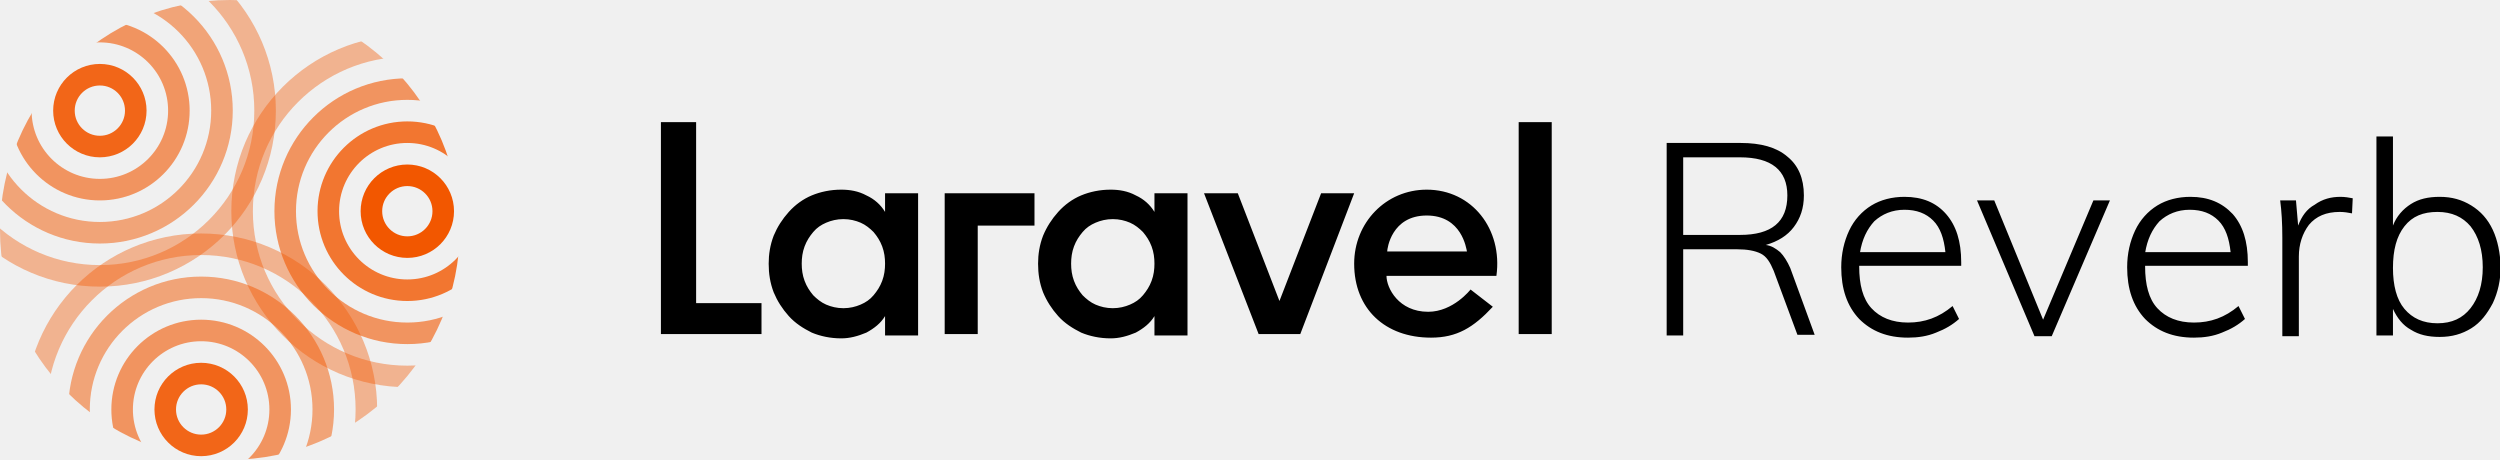
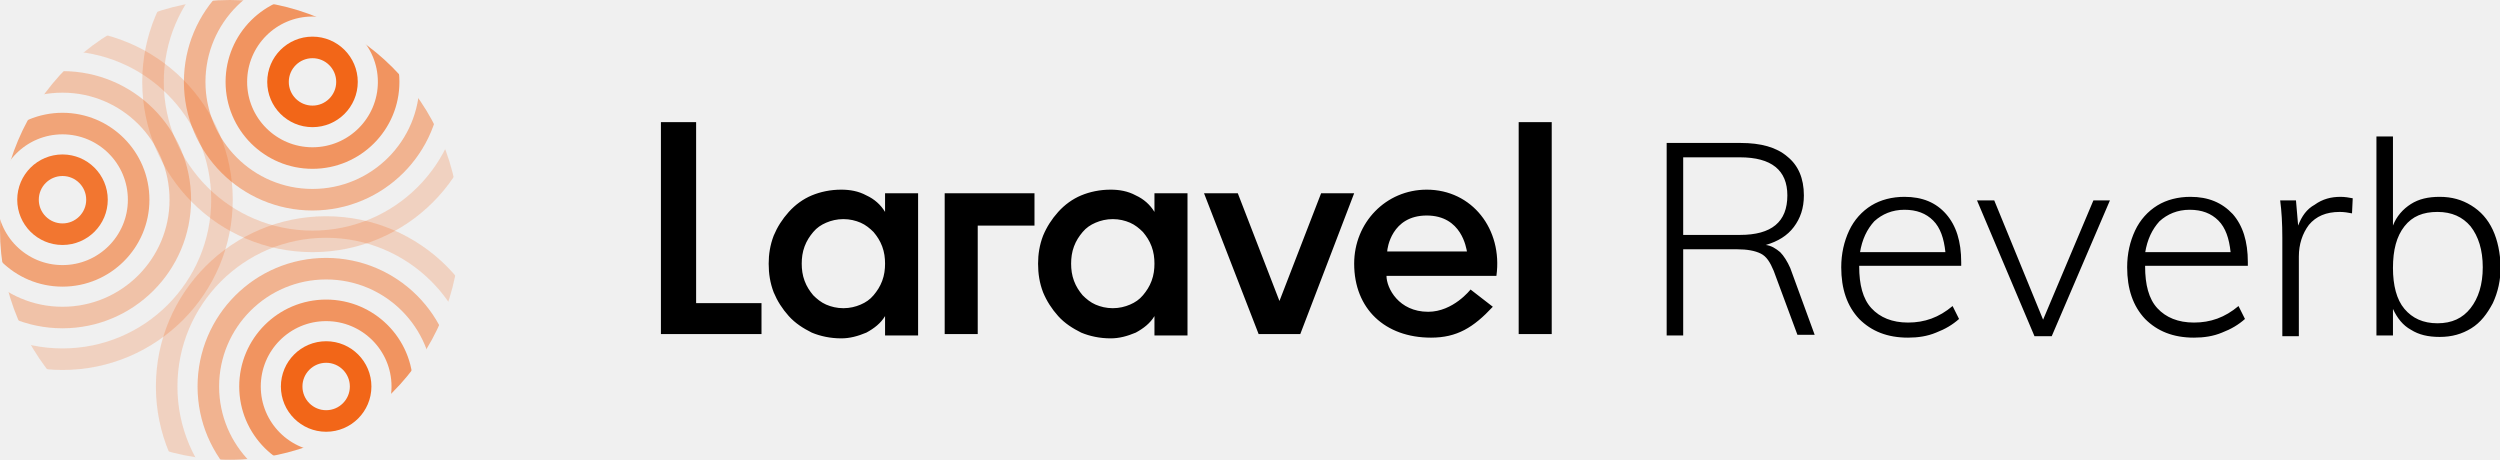
<svg xmlns="http://www.w3.org/2000/svg" xmlns:xlink="http://www.w3.org/1999/xlink" viewBox="0 0 348 64">
-   <style>circle{fill:none;stroke:#F25700;stroke-width:3}</style>
+   <style>
+         circle { fill: none; stroke: #f25700; stroke-width:3 }
+         path{ fill: black }
+         @media (prefers-color-scheme:dark) { path { fill:white } }
+     </style>
  <path d="M247.8,35.1c-0.6-0.5-1.2-0.9-2-1c1.7-0.5,3-1.3,3.9-2.5c0.9-1.2,1.4-2.6,1.4-4.4c0-2.4-0.8-4.2-2.3-5.4 c-1.5-1.3-3.7-1.9-6.5-1.9H232v26.8h2.3v-12h7.5c1.4,0,2.5,0.2,3.3,0.6c0.8,0.4,1.3,1.2,1.8,2.4l3.3,8.9h2.4l-3.4-9.3 C248.8,36.4,248.3,35.6,247.8,35.1z M242.2,32.7h-7.9V21.9h7.9c4.4,0,6.6,1.8,6.6,5.3C248.8,30.9,246.6,32.7,242.2,32.7z M265.1,27.4c-1.7,0-3.3,0.4-4.6,1.2c-1.3,0.8-2.4,2-3.1,3.5c-0.7,1.5-1.1,3.2-1.1,5.1c0,3,0.8,5.4,2.5,7.2c1.7,1.7,3.9,2.6,6.8,2.6 c1.4,0,2.7-0.2,3.9-0.7c1.3-0.5,2.3-1.1,3.2-1.9l-0.9-1.8c-1.9,1.6-3.9,2.3-6.2,2.3c-2.2,0-3.9-0.7-5.1-2c-1.2-1.3-1.7-3.3-1.7-5.8 V37H273v-0.5c0-2.9-0.7-5.1-2.1-6.7C269.5,28.2,267.6,27.4,265.1,27.4z M258.9,35.2c0.3-1.9,1-3.3,2-4.4c1.1-1,2.5-1.6,4.2-1.6 c1.7,0,3,0.5,4,1.5c1,1,1.5,2.5,1.7,4.4H258.9z M291.4,27.9h2.3l-8.1,18.9h-2.4l-8-18.9h2.4l6.8,16.6L291.4,27.9z M304.9,27.4 c-1.7,0-3.3,0.4-4.6,1.2s-2.4,2-3.1,3.5c-0.7,1.5-1.1,3.2-1.1,5.1c0,3,0.8,5.4,2.5,7.2c1.7,1.7,3.9,2.6,6.8,2.6 c1.4,0,2.7-0.2,3.9-0.7c1.3-0.5,2.3-1.1,3.2-1.9l-0.9-1.8c-1.9,1.6-3.9,2.3-6.2,2.3c-2.2,0-3.9-0.7-5.1-2c-1.2-1.3-1.7-3.3-1.7-5.8 V37h14.3v-0.5c0-2.9-0.7-5.1-2.1-6.7C309.3,28.2,307.4,27.4,304.9,27.4z M298.6,35.2c0.3-1.9,1-3.3,2-4.4c1.1-1,2.5-1.6,4.2-1.6 c1.7,0,3,0.5,4,1.5c1,1,1.5,2.5,1.7,4.4H298.6z M325.8,27.4c0.6,0,1.2,0.1,1.7,0.2l-0.1,2.1c-0.5-0.1-1.1-0.2-1.7-0.2 c-1.9,0-3.3,0.6-4.3,1.8c-0.9,1.2-1.4,2.7-1.4,4.4v11.1h-2.3V33.1c0-2-0.1-3.7-0.3-5.2h2.2l0.3,3.5c0.5-1.3,1.2-2.3,2.3-2.9 C323.3,27.7,324.5,27.4,325.8,27.4z M347,32c-0.7-1.5-1.7-2.6-3-3.4c-1.3-0.8-2.7-1.2-4.4-1.2c-1.6,0-2.9,0.3-4,1 c-1.1,0.7-2,1.7-2.5,3V19h-2.3v27.7h2.3V43c0.6,1.3,1.4,2.3,2.5,2.9c1.1,0.7,2.4,1,4,1c1.7,0,3.1-0.4,4.4-1.2c1.3-0.8,2.2-2,3-3.5 c0.7-1.5,1.1-3.2,1.1-5.2C348,35.2,347.7,33.5,347,32z M343.9,42.9c-1.1,1.4-2.6,2.1-4.6,2.1c-2,0-3.5-0.7-4.6-2 c-1.1-1.3-1.6-3.3-1.6-5.7c0-2.5,0.5-4.4,1.6-5.8c1.1-1.4,2.6-2,4.6-2c2,0,3.5,0.7,4.6,2c1.1,1.4,1.7,3.3,1.7,5.7 C345.6,39.6,345,41.5,343.9,42.9z M96.9,42.2h9.1v4.3H92V17h4.9V42.2z M123.2,29.5c-0.6-1-1.5-1.8-2.6-2.3c-1.1-0.6-2.3-0.8-3.5-0.8 c-1.5,0-2.9,0.3-4.1,0.8c-1.2,0.5-2.3,1.3-3.2,2.3c-0.9,1-1.6,2.1-2.1,3.3c-0.5,1.3-0.7,2.6-0.7,3.9c0,1.4,0.2,2.7,0.7,4 c0.5,1.2,1.2,2.3,2.1,3.3c0.9,1,2,1.7,3.2,2.3c1.2,0.5,2.6,0.8,4.1,0.8c1.2,0,2.3-0.3,3.5-0.8c1.1-0.6,2-1.3,2.6-2.3v2.7h4.6V26.9 h-4.6V29.5z M122.8,39.1c-0.3,0.8-0.7,1.4-1.2,2c-0.5,0.6-1.1,1-1.8,1.3c-0.7,0.3-1.5,0.5-2.4,0.5c-0.9,0-1.7-0.2-2.4-0.5 c-0.7-0.3-1.3-0.8-1.8-1.3c-0.5-0.6-0.9-1.2-1.2-2c-0.3-0.8-0.4-1.6-0.4-2.4c0-0.8,0.1-1.6,0.4-2.4c0.3-0.8,0.7-1.4,1.2-2 c0.5-0.6,1.1-1,1.8-1.3c0.7-0.3,1.5-0.5,2.4-0.5c0.9,0,1.7,0.2,2.4,0.5c0.7,0.3,1.3,0.8,1.8,1.3c0.5,0.6,0.9,1.2,1.2,2 c0.3,0.8,0.4,1.6,0.4,2.4C123.2,37.5,123.1,38.3,122.8,39.1z M160.7,29.5c-0.6-1-1.5-1.8-2.6-2.3c-1.1-0.6-2.3-0.8-3.5-0.8 c-1.5,0-2.9,0.3-4.1,0.8c-1.2,0.5-2.3,1.3-3.2,2.3c-0.9,1-1.6,2.1-2.1,3.3c-0.5,1.3-0.7,2.6-0.7,3.9c0,1.4,0.2,2.7,0.7,4 c0.5,1.2,1.2,2.3,2.1,3.3c0.9,1,2,1.7,3.2,2.3c1.2,0.5,2.6,0.8,4.1,0.8c1.2,0,2.3-0.3,3.5-0.8c1.1-0.6,2-1.3,2.6-2.3v2.7h4.6V26.9 h-4.6V29.5z M160.3,39.1c-0.3,0.8-0.7,1.4-1.2,2c-0.5,0.6-1.1,1-1.8,1.3c-0.7,0.3-1.5,0.5-2.4,0.5c-0.9,0-1.7-0.2-2.4-0.5 c-0.7-0.3-1.3-0.8-1.8-1.3c-0.5-0.6-0.9-1.2-1.2-2c-0.3-0.8-0.4-1.6-0.4-2.4c0-0.8,0.1-1.6,0.4-2.4c0.3-0.8,0.7-1.4,1.2-2 c0.5-0.6,1.1-1,1.8-1.3c0.7-0.3,1.5-0.5,2.4-0.5c0.9,0,1.7,0.2,2.4,0.5c0.7,0.3,1.3,0.8,1.8,1.3c0.5,0.6,0.9,1.2,1.2,2 c0.3,0.8,0.4,1.6,0.4,2.4C160.7,37.5,160.6,38.3,160.3,39.1z M211.4,17h4.6v29.5h-4.6V17z M131.5,26.9H144v4.5h-7.9v15.1h-4.6V26.9z M188.5,26.9L181,46.5h-5.8l-7.6-19.6h4.7l5.8,15l5.8-15H188.5z M198.6,26.4c-5.7,0-10.1,4.6-10.1,10.3c0,6.3,4.3,10.3,10.7,10.3 c3.6,0,5.9-1.4,8.6-4.3l-3.1-2.4c0,0-2.4,3.1-5.9,3.1c-4.1,0-5.8-3.3-5.8-5h15.3C209.2,31.9,204.9,26.4,198.6,26.4z M193.1,35 c0-0.4,0.6-5,5.5-5s5.5,4.6,5.6,5H193.1z" />
  <defs>
    <circle id="a" cx="32" cy="32" r="32" />
  </defs>
  <clipPath id="b">
    <use xlink:href="#a" style="overflow:visible" />
  </clipPath>
  <g style="clip-path:url(#b)">
-     <circle opacity=".9" cx="28" cy="57" r="5" />
-     <circle opacity=".6" cx="28" cy="57" r="11" />
-     <circle opacity=".5" cx="28" cy="57" r="17" />
-     <circle opacity=".4" cx="28" cy="57" r="23" />
-     <circle opacity="1" cx="56.7" cy="29.4" r="5" />
-     <circle opacity=".8" cx="56.7" cy="29.4" r="11" />
-     <circle opacity=".6" cx="56.7" cy="29.4" r="17" />
-     <circle opacity=".4" cx="56.7" cy="29.4" r="23" />
-     <circle opacity=".9" cx="13.9" cy="15.4" r="5" />
-     <circle opacity=".6" cx="13.9" cy="15.4" r="11" />
-     <circle opacity=".5" cx="13.9" cy="15.4" r="17" />
-     <circle opacity=".4" cx="13.9" cy="15.4" r="23" />
+     <circle opacity=".9" cx="43.5" cy="11.4" r="4.8" />
+     <circle opacity=".6" cx="43.5" cy="11.4" r="10.6" />
+     <circle opacity=".4" cx="43.5" cy="11.4" r="16.4" />
+     <circle opacity=".2" cx="43.5" cy="11.4" r="22.2" />
+     <circle opacity=".9" cx="45.4" cy="53.8" r="4.8" />
+     <circle opacity=".6" cx="45.4" cy="53.8" r="10.6" />
+     <circle opacity=".4" cx="45.4" cy="53.8" r="16.4" />
+     <circle opacity=".2" cx="45.4" cy="53.8" r="22.2" />
+     <circle opacity=".8" cx="8.7" cy="27.8" r="4.8" />
+     <circle opacity=".5" cx="8.7" cy="27.8" r="10.6" />
+     <circle opacity=".3" cx="8.7" cy="27.8" r="16.4" />
+     <circle opacity=".2" cx="8.7" cy="27.8" r="22.2" />
  </g>
</svg>
